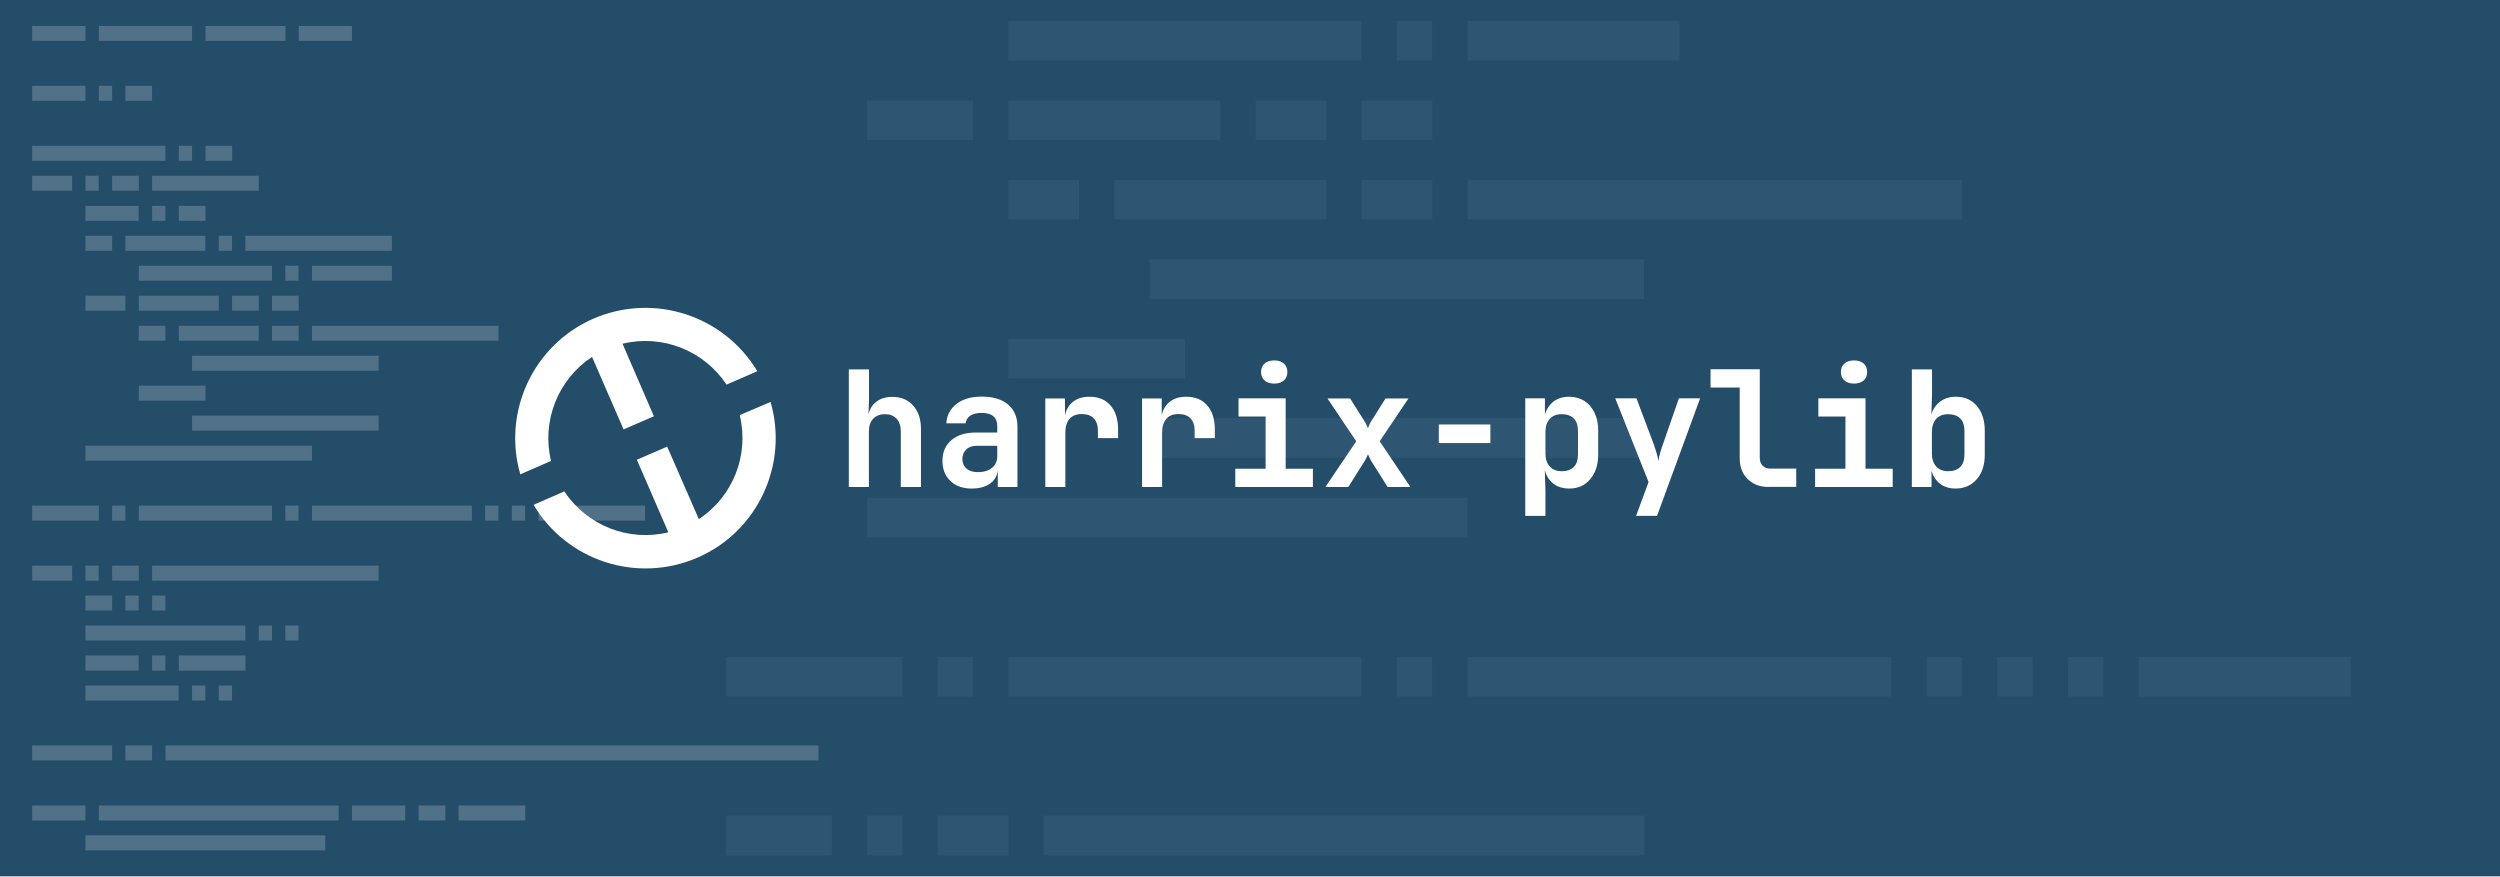
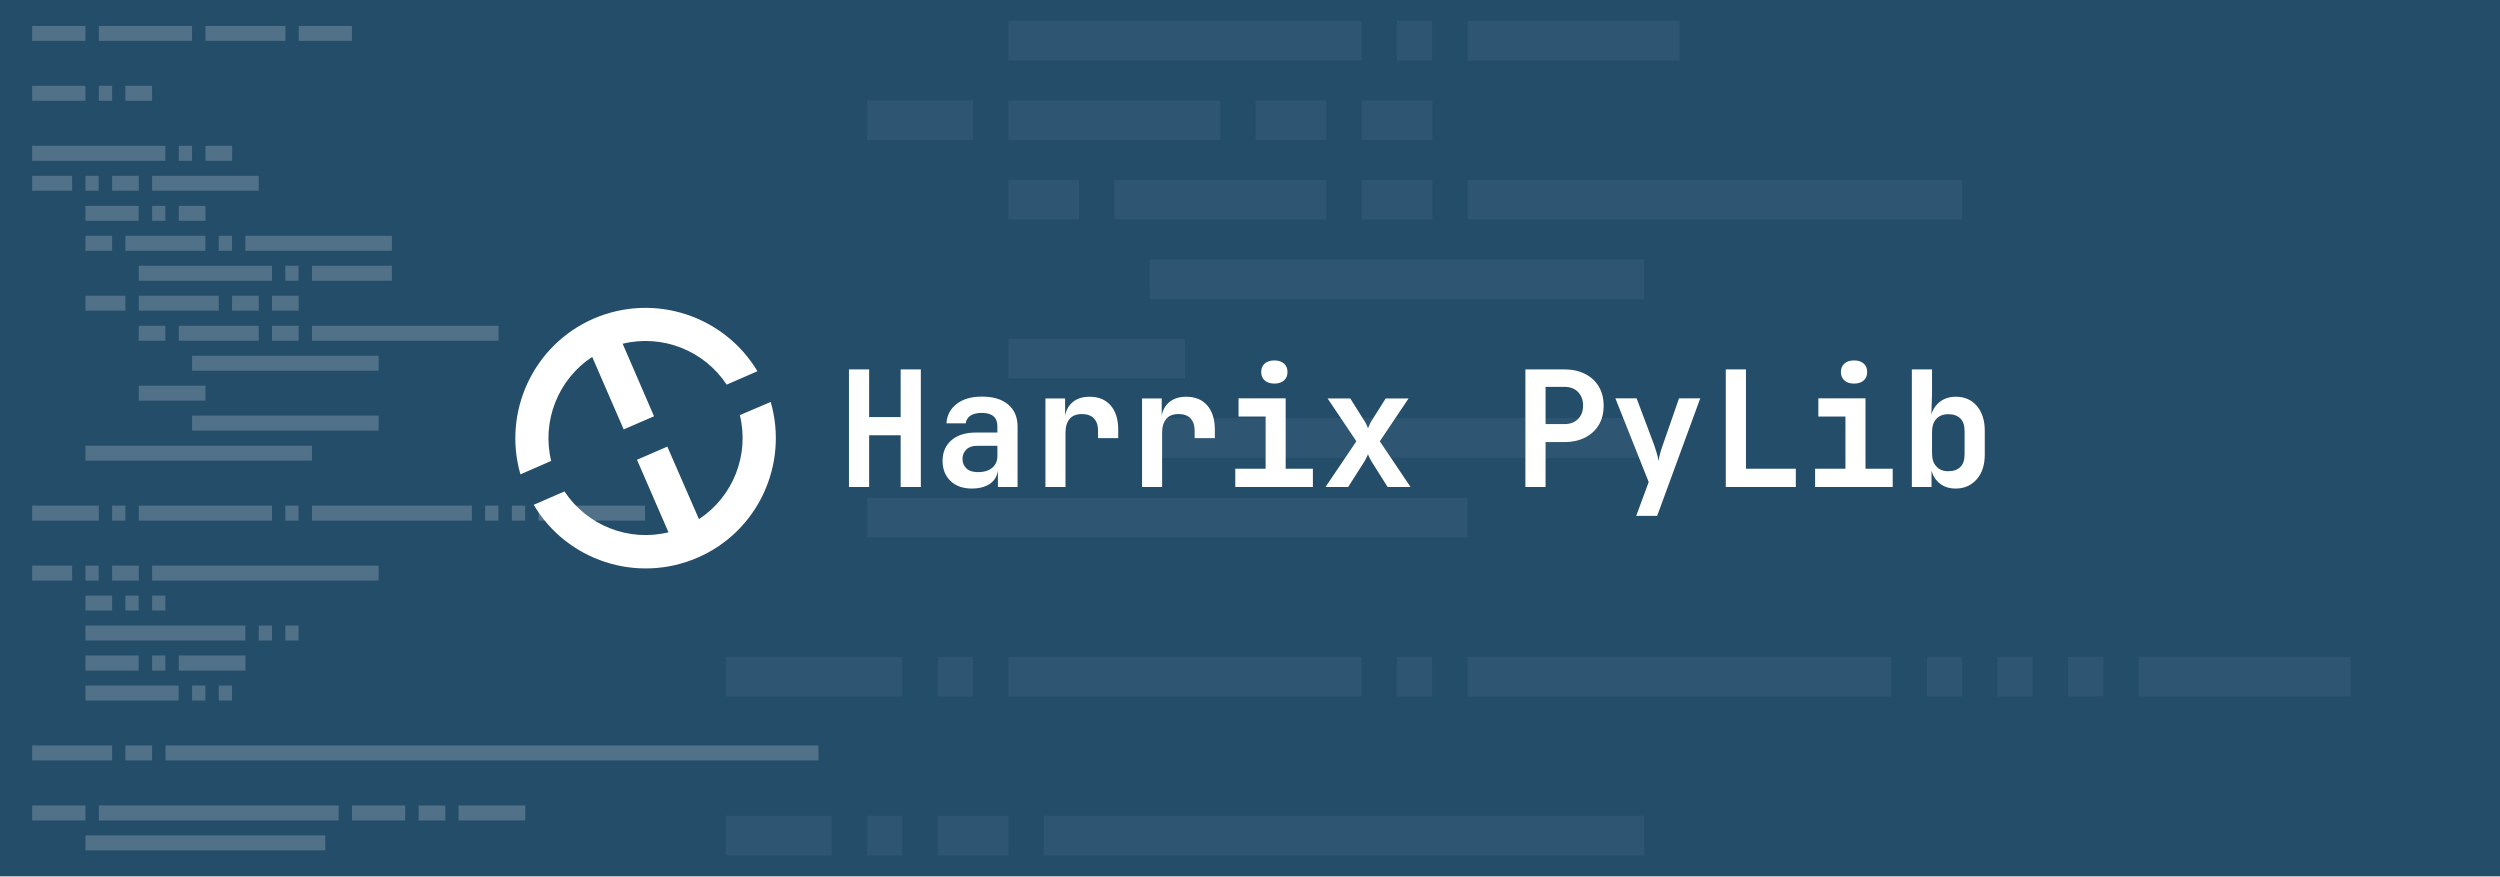
<svg xmlns="http://www.w3.org/2000/svg" xml:space="preserve" viewBox="0 0 1920 673">
  <path d="M0 0h1920v673H0z" style="fill:#244d6a" />
  <path d="M24.7 19.9h40.9v11.5H24.7zm51.2 0h71.6v11.5H75.9zm81.9 0h61.4v11.5h-61.4zm71.6 0h40.9v11.5h-40.9zm-204.7 46h40.9v11.5H24.7zm51.2 0h10.2v11.5H75.9zm20.4 0h20.5v11.5H96.3zM24.7 112H127v11.5H24.7zm112.6 0h10.2v11.5h-10.2zm20.5 0h20.5v11.5h-20.5zM24.7 135h30.7v11.5H24.7zm40.9 0h10.2v11.5H65.6zm20.5 0h20.5v11.5H86.1zm30.7 0h81.9v11.5h-81.9zm-51.2 23.1h40.9v11.5H65.6zm51.2 0H127v11.5h-10.2zm20.5 0h20.5v11.5h-20.5zm-71.7 23h20.5v11.5H65.6zm30.7 0h61.4v11.5H96.3zm71.7 0h10.2v11.5H168zm20.4 0H301v11.5H188.4zm-81.8 23h102.3v11.5H106.6zm112.5 0h10.2v11.5h-10.2zm20.5 0H301v11.5h-61.4zm-174 23h30.7v11.5H65.6zm41 0H168v11.5h-61.4zm71.6 0h20.5v11.5h-20.5zm30.7 0h20.5v11.5h-20.5zm-102.3 23.1H127v11.5h-20.5zm30.7 0h61.4v11.5h-61.4zm71.6 0h20.5v11.5h-20.5zm30.7 0h143.3v11.5H239.6zm-92.1 23h143.3v11.5H147.5zm-40.9 23h51.2v11.5h-51.2zm40.9 23h143.3v11.5H147.5zm-81.9 23.1h174v11.5h-174zm-40.9 46h51.2v11.5H24.7zm61.4 0h10.2v11.5H86.1zm20.5 0h102.3v11.5H106.6zm112.5 0h10.2v11.5h-10.2zm20.5 0h122.8v11.5H239.6zm133 0h10.2v11.5h-10.2zm20.5 0h10.2v11.5h-10.2zm20.5 0h10.2v11.5h-10.2zm20.4 0h61.4v11.5H434zM24.7 434.4h30.7v11.5H24.7zm40.9 0h10.2v11.5H65.6zm20.5 0h20.5v11.5H86.1zm30.7 0h174v11.5h-174zm-51.2 23h20.5v11.5H65.6zm30.7 0h10.2v11.5H96.3zm20.5 0H127v11.5h-10.2zm-51.2 23h122.8v11.5H65.6zm133.1 0h10.2v11.5h-10.2zm20.4 0h10.2v11.5h-10.2zm-153.5 23h40.9V515H65.6zm51.2 0H127V515h-10.2zm20.5 0h51.2V515h-51.2zm-71.7 23.1h71.6V538H65.6zm81.9 0h10.2V538h-10.2zm20.5 0h10.2V538H168zm-143.3 46h61.4V584H24.7zm71.6 0h20.5V584H96.3zm30.8 0h501.5V584H127.1zM24.7 618.6h40.9v11.5H24.7zm51.2 0h184.2v11.5H75.9zm194.4 0h40.9v11.5h-40.9zm51.2 0H342v11.5h-20.5zm30.7 0h51.2v11.5h-51.2zm-286.6 23h184.2v11.5H65.6z" style="opacity:.2;fill:#fff" />
  <path d="M774.4 16h271.3v30.5H774.4zm298.4 0h27.1v30.5h-27.1zm54.3 0h162.8v30.5h-162.8zM665.9 77.1h81.4v30.5h-81.4zm108.5 0h162.8v30.5H774.4zm189.9 0h54.3v30.5h-54.3zm81.4 0h54.3v30.5h-54.3zm-271.3 61h54.3v30.5h-54.3zm81.4 0h162.8v30.5H855.8zm189.9 0h54.3v30.5h-54.3zm81.4 0h379.8v30.5h-379.8zm-244.2 61.1h379.8v30.5H883zm-108.5 61H910v30.5H774.4zm108.6 61h379.8v30.5H883zm-217.1 61.1h461.2v30.5H665.9zM557.4 504.4H693v30.5H557.4zm162.8 0h27.1v30.5h-27.1zm54.2 0h271.3v30.5H774.4zm298.4 0h27.1v30.5h-27.1zm54.3 0h325.5v30.5h-325.5zm352.7 0h27.1v30.5h-27.1zm54.2 0h27.1v30.5H1534zm54.3 0h27.1v30.5h-27.1zm54.2 0h162.8v30.5h-162.8zm-1085.1 122h81.4V657h-81.4zm108.5 0H693V657h-27.1zm54.3 0h54.3V657h-54.3zm81.4 0h461.2V657H801.6z" style="opacity:5.000000e-02;fill:#fff" />
  <path d="M406 29.3h1109.1v168.8H406z" style="fill:none" />
-   <path d="M651.9 374v-90.3h15.5V306l-.4 12.6c.8-4.3 2.8-7.7 6.1-10.1 3.2-2.5 7.3-3.7 12.2-3.7 6.7 0 12 2.2 16 6.7s6 10.4 6 17.9V374h-15.5v-42.8c0-4.2-1.1-7.4-3.3-9.7s-5.1-3.4-8.8-3.4c-3.9 0-6.9 1.2-9.1 3.5q-3.3 3.45-3.3 9.9V374zm94.3 1.2c-6.9 0-12.4-2-16.4-5.9s-6-9-6-15.4c0-6.6 2.3-11.9 6.8-15.8s10.8-5.9 18.7-5.9h16.6v-4.8c0-6.8-4-10.3-12-10.3q-5.4 0-8.7 2.1c-2.1 1.4-3.3 3.4-3.6 5.9h-14.8c.3-6.1 2.9-11 7.7-14.8q7.2-5.7 19.5-5.7c8.7 0 15.4 2 20.2 6.1q7.2 6 7.2 17.1V374h-15.1v-12.7c-.6 4.4-2.6 7.8-6.2 10.3-3.6 2.4-8.2 3.6-13.9 3.6m4.9-12.6q6.75 0 10.8-3.3c2.6-2.2 4-5.2 4-8.9v-8h-15.8c-3.4 0-6.1.9-8 2.8-2 1.9-3 4.3-3 7.3 0 3.1 1.1 5.5 3.2 7.4 2 1.8 5 2.7 8.8 2.7m51.7 11.4v-68h15.1v13.2c.8-4.5 2.9-8 6.1-10.6 3.3-2.6 7.5-3.9 12.7-3.9 6.9 0 12.3 2.2 16.2 6.7s5.8 10.7 5.8 18.7v6.4h-15.5v-5.7c0-4.1-1.1-7.3-3.2-9.5s-5.2-3.3-9.2-3.3c-4.1 0-7.3 1.2-9.4 3.7s-3.2 6-3.2 10.5V374zm74.3 0v-68h15.1v13.2c.8-4.5 2.9-8 6.1-10.6 3.3-2.6 7.5-3.9 12.7-3.9 6.9 0 12.3 2.2 16.2 6.7s5.8 10.7 5.8 18.7v6.4h-15.5v-5.7c0-4.1-1.1-7.3-3.2-9.5s-5.2-3.3-9.2-3.3c-4.1 0-7.3 1.2-9.4 3.7s-3.2 6-3.2 10.5V374zm71.6 0v-14H972v-40.1h-20.8v-14h36.2V360h20.9v14zm29.9-79.4c-3.1 0-5.6-.8-7.4-2.4s-2.7-3.8-2.7-6.5.9-4.9 2.7-6.5 4.3-2.4 7.4-2.4 5.6.8 7.4 2.4 2.7 3.8 2.7 6.5-.9 4.9-2.7 6.5-4.3 2.4-7.4 2.4m39.3 79.4 23.7-35.1-22.1-32.9h17.4l10.5 16.7c.7 1 1.3 2.1 1.9 3.3q.9 1.8 1.2 3c.3-.7.8-1.7 1.3-3q.75-1.8 1.8-3.3l10.5-16.7h17.6l-22.1 32.9 23.6 35.1h-17.5l-11.8-18.7c-.7-1-1.3-2.1-1.9-3.4s-1.1-2.3-1.4-3c-.3.7-.8 1.8-1.4 3-.6 1.3-1.2 2.4-1.9 3.4l-11.8 18.7zm87.1-33.7V326h39.6v14.3zm66.4 55.9v-90.3h15.1v12.5c1.2-4.3 3.5-7.6 6.7-10.1q4.8-3.6 12-3.6c4.4 0 8.2 1.1 11.6 3.2 3.3 2.1 5.9 5.2 7.8 9.1s2.8 8.5 2.8 13.7v18.4c0 7.8-2 14.1-6.1 18.9-4 4.8-9.4 7.2-16.1 7.2-4.8 0-8.8-1.2-12.1-3.7s-5.5-5.9-6.7-10.4l.5 16.1v19zm28-34.3c4 0 7-1.1 9.2-3.2q3.3-3.15 3.3-9.9v-17.6q0-6.75-3.3-9.9c-2.2-2.1-5.3-3.2-9.2-3.2s-7 1.2-9.2 3.6-3.3 5.8-3.3 10.1v16.3c0 4.4 1.1 7.8 3.3 10.1 2.2 2.5 5.2 3.7 9.2 3.7m57.1 34.3 9.6-26-25.6-64.3h16.3l13.1 34.8c.7 2.1 1.5 4.3 2.2 6.7s1.3 4.7 1.6 6.7c.2-2.1.7-4.3 1.4-6.7s1.4-4.7 2.2-6.7l12.1-34.8h16.3l-33.1 90.3zm102-22.2c-6.8 0-12.2-2-16.3-6.1-4.1-4-6.1-9.4-6.1-16v-54.3h-22.4v-14h37.8v67.9c0 2.6.7 4.6 2.2 6.1 1.4 1.5 3.4 2.3 5.9 2.3h19.9v14h-21zm35.5 0v-14h23.3v-40.1h-20.8v-14h36.2V360h20.9v14zm29.9-79.4c-3.1 0-5.6-.8-7.4-2.4s-2.7-3.8-2.7-6.5.9-4.9 2.7-6.5 4.3-2.4 7.4-2.4 5.6.8 7.4 2.4 2.7 3.8 2.7 6.5-.9 4.9-2.7 6.5-4.3 2.4-7.4 2.4m78.2 80.6q-7.2 0-12-3.6c-3.2-2.4-5.4-5.7-6.7-10V374h-15.1v-90.3h15.5v19l-.5 15.6c1.3-4.3 3.6-7.6 6.9-10s7.2-3.6 11.9-3.6c6.7 0 12 2.3 16.1 7 4 4.7 6.1 11.1 6.1 19v18.4c0 7.9-2 14.2-6.1 18.9s-9.5 7.2-16.1 7.2m-5.9-13.3c4 0 7-1.1 9.2-3.2q3.3-3.15 3.3-9.9v-17.6q0-6.75-3.3-9.9c-2.2-2.1-5.3-3.2-9.2-3.2s-7 1.2-9.2 3.6-3.3 5.8-3.3 10.1v16.3c0 4.4 1.1 7.8 3.3 10.1 2.2 2.5 5.3 3.7 9.2 3.7m-928.1-43.1c7.5 30.6-5.2 62.7-31.4 79.9L512.4 343l-23.3 10.1 24.2 55.7c-30.5 7.5-62.6-5.2-79.9-31.4l-23.6 10.3c25.3 42.7 79 60.8 125.8 40.6 46.7-20.2 70-71.9 56.2-119.6zm-112.3-74.1c-46.6 20.3-70 72-56.2 119.6l23.6-10.3c-7.4-30.4 5.2-62.6 31.5-79.9l24.2 55.7 23.3-10.1-24.1-55.7c30.5-7.5 62.6 5.2 79.9 31.4l23.6-10.3c-25.4-42.5-79-60.6-125.8-40.4" style="fill:#fff" />
+   <path d="M652 374v-90.3h15.5v36.6h24.2v-36.6h15.5V374h-15.5v-39.7h-24.2V374zm94.3 1.2c-6.9 0-12.4-2-16.4-5.9s-6-9-6-15.4c0-6.6 2.3-11.9 6.8-15.8s10.8-5.9 18.7-5.9H766v-4.8c0-6.8-4-10.3-12-10.3q-5.4 0-8.7 2.1c-2.1 1.4-3.3 3.4-3.6 5.9h-14.8c.3-6.1 2.9-11 7.7-14.8q7.2-5.7 19.5-5.7c8.7 0 15.4 2 20.2 6.1q7.2 6 7.2 17.1V374h-15.1v-12.7c-.6 4.4-2.6 7.8-6.2 10.3-3.6 2.4-8.3 3.6-13.9 3.6m4.9-12.6q6.75 0 10.8-3.3c2.6-2.2 4-5.2 4-8.9v-8h-15.8c-3.4 0-6.1.9-8 2.8-2 1.9-3 4.3-3 7.3 0 3.1 1.1 5.5 3.2 7.4 1.9 1.8 4.9 2.7 8.8 2.7m51.7 11.4v-68H818v13.2c.8-4.5 2.9-8 6.1-10.6 3.3-2.6 7.5-3.9 12.7-3.9 6.9 0 12.3 2.2 16.2 6.7s5.8 10.7 5.8 18.7v6.4h-15.5v-5.7c0-4.1-1.1-7.3-3.2-9.5s-5.2-3.3-9.2-3.3c-4.1 0-7.3 1.2-9.4 3.7s-3.2 6-3.2 10.5V374zm74.2 0v-68h15.1v13.2c.8-4.5 2.9-8 6.1-10.6 3.3-2.6 7.5-3.9 12.7-3.9 6.9 0 12.3 2.2 16.2 6.7s5.8 10.7 5.8 18.7v6.4h-15.5v-5.7c0-4.1-1.1-7.3-3.2-9.5s-5.2-3.3-9.2-3.3c-4.1 0-7.3 1.2-9.4 3.7s-3.2 6-3.2 10.5V374zm71.6 0v-14H972v-40.1h-20.8v-14h36.2V360h20.9v14zm30-79.4c-3.1 0-5.6-.8-7.4-2.4s-2.7-3.8-2.7-6.5.9-4.9 2.7-6.5 4.3-2.4 7.4-2.4 5.6.8 7.4 2.4 2.7 3.8 2.7 6.5-.9 4.9-2.7 6.5-4.3 2.4-7.4 2.4M1018 374l23.7-35.1-22.1-32.9h17.4l10.5 16.7c.7 1 1.3 2.1 1.9 3.3q.9 1.8 1.2 3c.3-.7.8-1.7 1.3-3q.75-1.8 1.8-3.3l10.5-16.7h17.6l-22.1 32.9 23.6 35.1h-17.6l-11.8-18.7c-.7-1-1.3-2.1-1.9-3.4s-1.1-2.3-1.4-3c-.3.7-.8 1.8-1.4 3-.6 1.3-1.2 2.4-1.9 3.4l-11.9 18.7zm153.5 0v-90.3h30.1c6 0 11.3 1.2 15.8 3.5s8 5.5 10.5 9.7 3.7 9.1 3.7 14.7-1.2 10.5-3.7 14.7-6 7.4-10.5 9.7-9.8 3.5-15.8 3.5H1187V374zm15.5-48.3h14.6c4.4 0 7.8-1.3 10.4-4 2.6-2.6 3.8-6.1 3.8-10.3s-1.3-7.6-3.8-10.3c-2.6-2.6-6-4-10.4-4H1187zm69.6 70.5 9.6-26-25.6-64.3h16.3l13.1 34.8c.7 2.1 1.5 4.3 2.2 6.7s1.3 4.7 1.6 6.7c.2-2.1.7-4.3 1.4-6.7s1.4-4.7 2.2-6.7l12.1-34.8h16.3l-33.1 90.3zm68.8-22.2v-90.3h15.5V360h38.3v14zm68.6 0v-14h23.3v-40.1h-20.8v-14h36.2V360h20.9v14zm29.9-79.4c-3.1 0-5.6-.8-7.4-2.4s-2.7-3.8-2.7-6.5.9-4.9 2.7-6.5 4.3-2.4 7.4-2.4 5.6.8 7.4 2.4 2.7 3.8 2.7 6.5-.9 4.9-2.7 6.5-4.2 2.4-7.4 2.4m78.2 80.6q-7.2 0-12-3.6c-3.2-2.4-5.4-5.7-6.7-10V374h-15.1v-90.3h15.5v19l-.5 15.6c1.3-4.3 3.6-7.6 6.9-10s7.2-3.6 11.9-3.6c6.7 0 12 2.3 16.1 7 4 4.7 6.1 11.1 6.1 19v18.4c0 7.9-2 14.2-6.1 18.9s-9.5 7.2-16.1 7.2m-5.8-13.3c4 0 7-1.1 9.2-3.2q3.3-3.15 3.3-9.9v-17.6q0-6.75-3.3-9.9c-2.2-2.1-5.3-3.2-9.2-3.2s-7 1.2-9.2 3.6-3.3 5.8-3.3 10.1v16.3c0 4.4 1.1 7.8 3.3 10.1 2.2 2.5 5.2 3.7 9.2 3.7m-928.1-43.1c7.5 30.6-5.2 62.7-31.4 79.9L512.5 343l-23.3 10.1 24.2 55.7c-30.5 7.5-62.6-5.2-79.9-31.4l-23.6 10.3c25.3 42.7 79 60.8 125.8 40.6 46.7-20.2 70-71.9 56.2-119.6zm-112.3-74.1c-46.6 20.3-70 72-56.2 119.6l23.6-10.3c-7.4-30.4 5.2-62.6 31.5-79.9l24.2 55.7 23.3-10.1-24.1-55.7c30.5-7.5 62.6 5.2 79.9 31.4l23.6-10.3c-25.4-42.5-79-60.6-125.8-40.4" style="fill:#fff" />
</svg>
